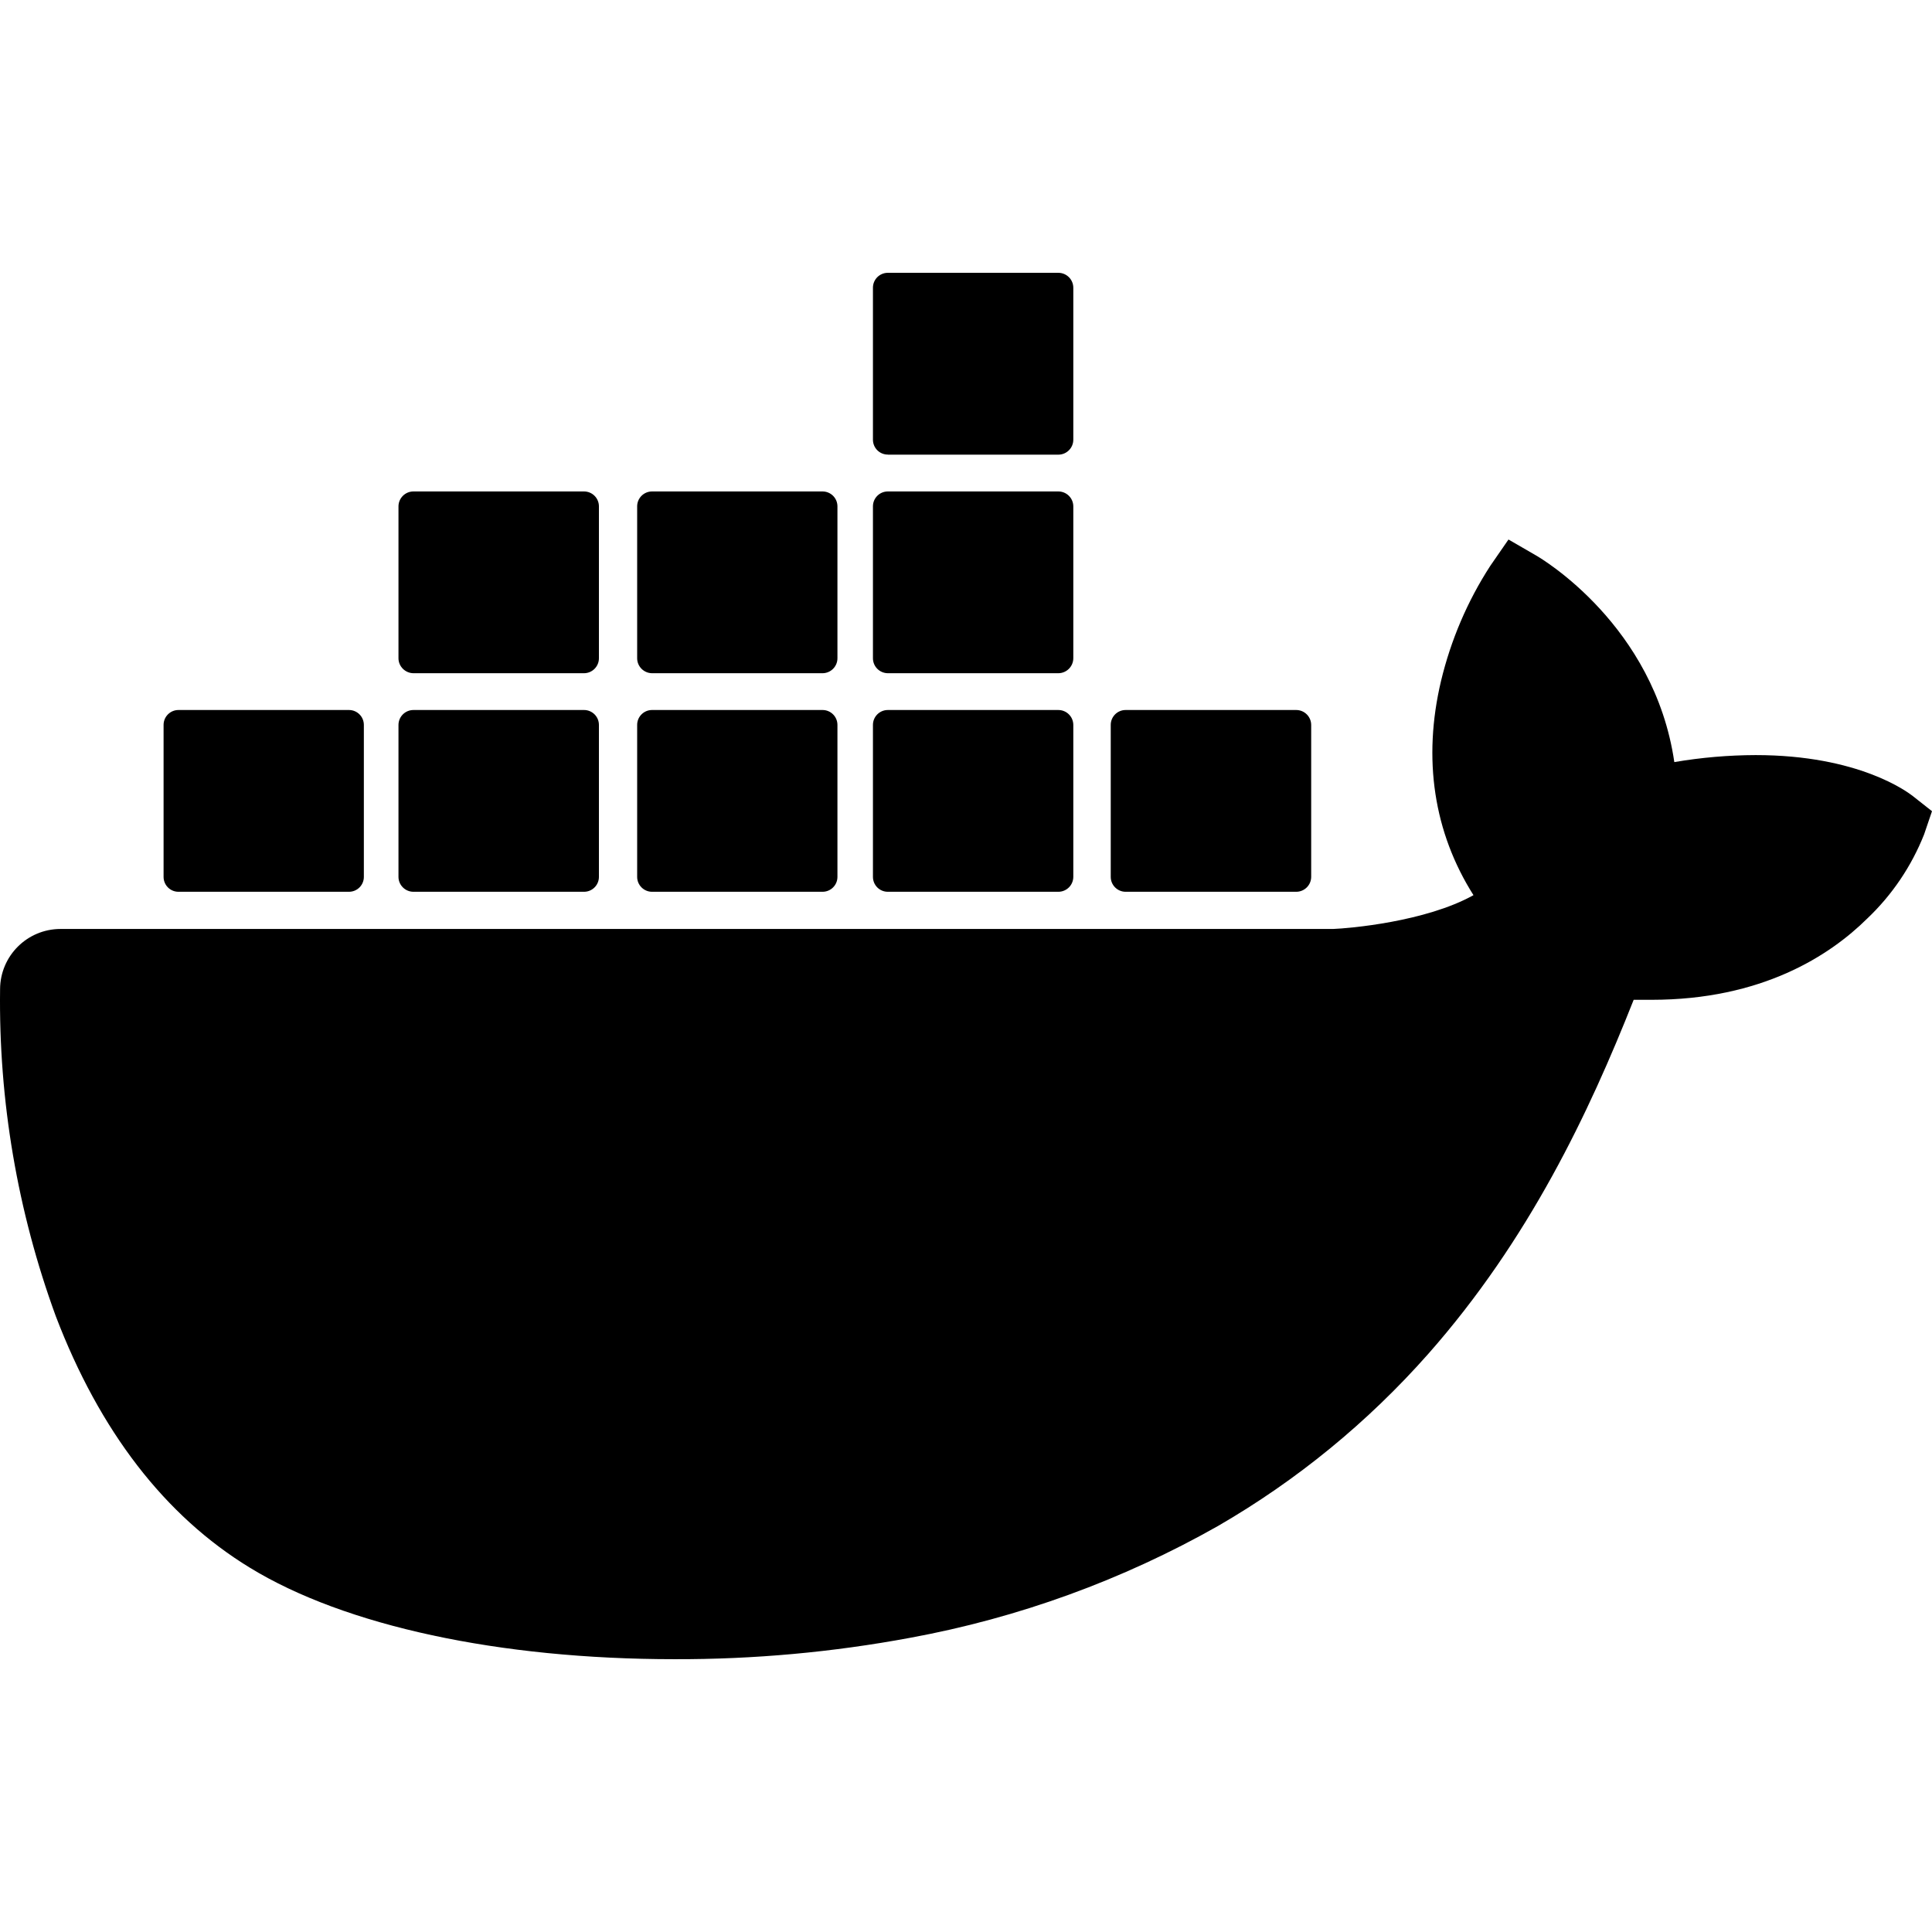
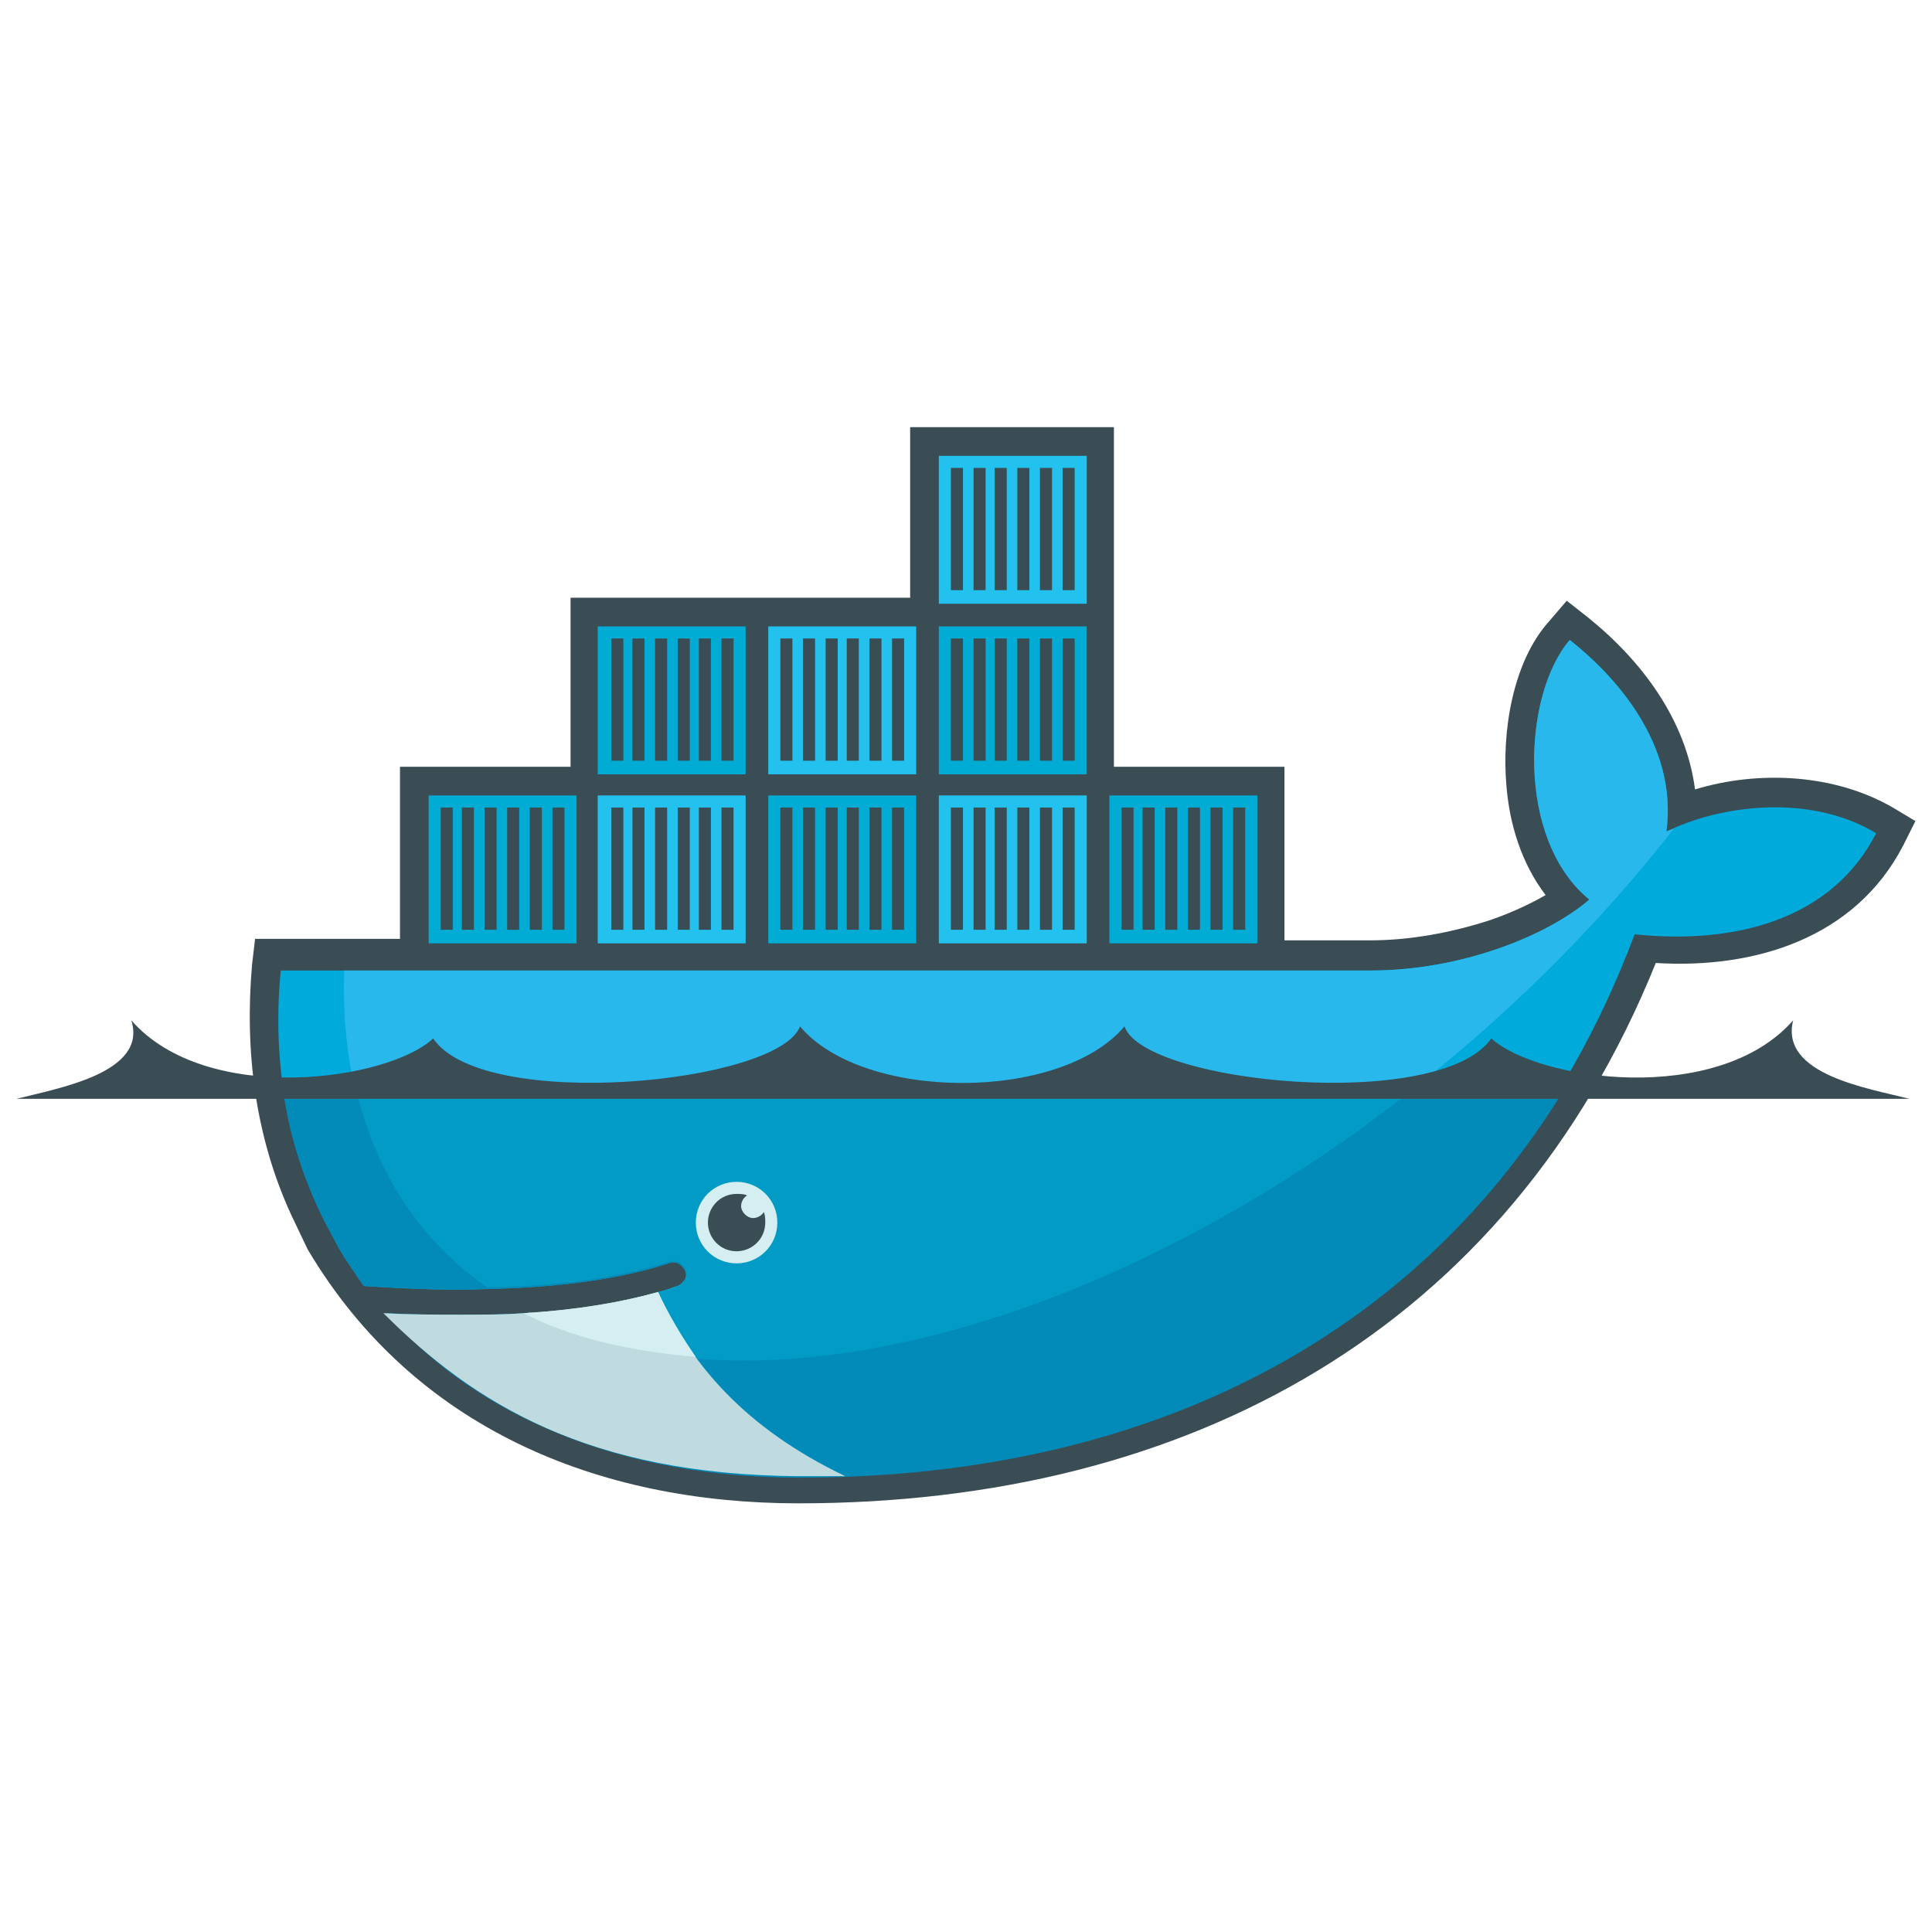
- <svg xmlns="http://www.w3.org/2000/svg" role="img" viewBox="0 0 24 24">
-   <path d="M13.983 11.078h2.119a.186.186 0 00.186-.185V9.006a.186.186 0 00-.186-.186h-2.119a.185.185 0 00-.185.185v1.888c0 .102.083.185.185.185m-2.954-5.43h2.118a.186.186 0 00.186-.186V3.574a.186.186 0 00-.186-.185h-2.118a.185.185 0 00-.185.185v1.888c0 .102.082.185.185.185m0 2.716h2.118a.187.187 0 00.186-.186V6.29a.186.186 0 00-.186-.185h-2.118a.185.185 0 00-.185.185v1.887c0 .102.082.185.185.186m-2.93 0h2.12a.186.186 0 00.184-.186V6.29a.185.185 0 00-.185-.185H8.1a.185.185 0 00-.185.185v1.887c0 .102.083.185.185.186m-2.964 0h2.119a.186.186 0 00.185-.186V6.29a.185.185 0 00-.185-.185H5.136a.186.186 0 00-.186.185v1.887c0 .102.084.185.186.186m5.893 2.715h2.118a.186.186 0 00.186-.185V9.006a.186.186 0 00-.186-.186h-2.118a.185.185 0 00-.185.185v1.888c0 .102.082.185.185.185m-2.93 0h2.12a.185.185 0 00.184-.185V9.006a.185.185 0 00-.184-.186h-2.12a.185.185 0 00-.184.185v1.888c0 .102.083.185.185.185m-2.964 0h2.119a.185.185 0 00.185-.185V9.006a.185.185 0 00-.184-.186h-2.12a.186.186 0 00-.186.186v1.887c0 .102.084.185.186.185m-2.92 0h2.12a.185.185 0 00.184-.185V9.006a.185.185 0 00-.184-.186h-2.12a.185.185 0 00-.184.185v1.888c0 .102.082.185.185.185M23.763 9.89c-.065-.051-.672-.51-1.954-.51-.338.001-.676.03-1.01.087-.248-1.7-1.653-2.53-1.716-2.566l-.344-.199-.226.327c-.284.438-.49.922-.612 1.43-.23.97-.09 1.882.403 2.661-.595.332-1.55.413-1.744.42H.751a.751.751 0 00-.75.748 11.376 11.376 0 00.692 4.062c.545 1.428 1.355 2.48 2.41 3.124 1.18.723 3.1 1.137 5.275 1.137.983.003 1.963-.086 2.93-.266a12.248 12.248 0 003.823-1.389c.98-.567 1.86-1.288 2.61-2.136 1.252-1.418 1.998-2.997 2.553-4.4h.221c1.372 0 2.215-.549 2.68-1.009.309-.293.55-.65.707-1.046l.098-.288Z" />
+ <svg xmlns="http://www.w3.org/2000/svg" viewBox="0 0 128 128">
+   <path fill-rule="evenodd" clip-rule="evenodd" fill="#3A4D54" d="M73.8 50.8h11.3v11.5h5.7c2.6 0 5.3-.5 7.8-1.3 1.2-.4 2.6-1 3.8-1.7-1.6-2.1-2.4-4.7-2.6-7.3-.3-3.5.4-8.1 2.8-10.8l1.2-1.4 1.4 1.1c3.6 2.9 6.5 6.8 7.1 11.4 4.3-1.3 9.3-1 13.1 1.2l1.5.9-.8 1.6c-3.2 6.2-9.9 8.2-16.4 7.8-9.8 24.3-31 35.8-56.8 35.8-13.3 0-25.5-5-32.5-16.8l-.1-.2-1-2.1c-2.4-5.2-3.1-10.9-2.6-16.6l.2-1.7h9.6V50.8h11.3V39.6h22.5V28.3h13.5v22.5z" />
+   <path fill="#00AADA" d="M110.4 55.1c.8-5.9-3.6-10.5-6.4-12.7-3.1 3.6-3.6 13.2 1.3 17.2-2.8 2.4-8.5 4.7-14.5 4.7H18.6c-.6 6.2.5 11.9 3 16.8l.8 1.5c.5.9 1.1 1.7 1.7 2.6 3 .2 5.7.3 8.2.2 4.9-.1 8.9-.7 12-1.7.5-.2.9.1 1.1.5.2.5-.1.9-.5 1.1-.4.1-.8.3-1.3.4-2.4.7-5 1.1-8.3 1.3h-.6c-1.3.1-2.7.1-4.2.1-1.6 0-3.1 0-4.9-.1 6 6.8 15.4 10.8 27.2 10.8 25 0 46.2-11.1 55.5-35.9 6.7.7 13.1-1 16-6.7-4.5-2.7-10.5-1.8-13.9-.1z" />
+   <path fill="#28B8EB" d="M110.4 55.1c.8-5.9-3.6-10.5-6.4-12.7-3.1 3.6-3.6 13.2 1.3 17.2-2.8 2.4-8.5 4.7-14.5 4.7h-68c-.3 9.5 3.2 16.7 9.5 21 4.9-.1 8.9-.7 12-1.7.5-.2.9.1 1.1.5.2.5-.1.9-.5 1.1-.4.1-.8.3-1.3.4-2.4.7-5.2 1.2-8.5 1.4l-.1-.1c8.5 4.4 20.8 4.3 35-1.1 15.8-6.1 30.6-17.7 40.9-30.9-.2.1-.4.1-.5.2z" />
+   <path fill="#028BB8" d="M18.7 71.8c.4 3.3 1.4 6.4 2.9 9.3l.8 1.5c.5.9 1.1 1.7 1.7 2.6 3 .2 5.7.3 8.2.2 4.9-.1 8.9-.7 12-1.7.5-.2.9.1 1.1.5.2.5-.1.9-.5 1.1-.4.1-.8.3-1.3.4-2.4.7-5.2 1.2-8.5 1.4h-.4c-1.3.1-2.7.1-4.1.1-1.6 0-3.2 0-4.9-.1 6 6.8 15.5 10.8 27.3 10.8 21.4 0 40-8.1 50.8-26H18.7v-.1z" />
+   <path fill="#019BC6" d="M23.5 71.8c1.3 5.8 4.3 10.4 8.8 13.5 4.9-.1 8.9-.7 12-1.7.5-.2.9.1 1.1.5.2.5-.1.9-.5 1.1-.4.1-.8.3-1.3.4-2.4.7-5.2 1.2-8.6 1.4 8.5 4.4 20.8 4.3 34.9-1.1 8.5-3.3 16.8-8.2 24.2-14.1H23.5z" />
+   <path fill-rule="evenodd" clip-rule="evenodd" fill="#00ACD3" d="M28.4 52.7h9.8v9.8h-9.8v-9.8zm.8.8h.8v8.1h-.8v-8.1zm1.4 0h.8v8.1h-.8v-8.1zm1.5 0h.8v8.1h-.8v-8.1zm1.5 0h.8v8.1h-.8v-8.1zm1.5 0h.8v8.1h-.8v-8.1zm1.5 0h.8v8.1h-.8v-8.1zm3-12h9.8v9.8h-9.8v-9.8zm.9.8h.8v8.1h-.8v-8.1zm1.4 0h.8v8.1h-.8v-8.1zm1.5 0h.8v8.1h-.8v-8.1zm1.5 0h.8v8.1h-.8v-8.1zm1.4 0h.8v8.1h-.8v-8.1zm1.5 0h.8v8.1h-.8v-8.1z" />
+   <path fill-rule="evenodd" clip-rule="evenodd" fill="#23C2EE" d="M39.6 52.7h9.8v9.8h-9.8v-9.8zm.9.8h.8v8.1h-.8v-8.1zm1.4 0h.8v8.1h-.8v-8.1zm1.5 0h.8v8.1h-.8v-8.1zm1.5 0h.8v8.1h-.8v-8.1zm1.4 0h.8v8.1h-.8v-8.1zm1.5 0h.8v8.1h-.8v-8.1z" />
+   <path fill-rule="evenodd" clip-rule="evenodd" fill="#00ACD3" d="M50.9 52.7h9.8v9.8h-9.8v-9.8zm.8.8h.8v8.1h-.8v-8.1zm1.5 0h.8v8.1h-.8v-8.1zm1.5 0h.8v8.1h-.8v-8.1zm1.4 0h.8v8.1h-.8v-8.1zm1.5 0h.8v8.1h-.8v-8.1zm1.5 0h.8v8.1h-.8v-8.1z" />
+   <path fill-rule="evenodd" clip-rule="evenodd" fill="#23C2EE" d="M50.9 41.5h9.8v9.8h-9.8v-9.8zm.8.8h.8v8.1h-.8v-8.1zm1.5 0h.8v8.1h-.8v-8.1zm1.5 0h.8v8.1h-.8v-8.1zm1.4 0h.8v8.1h-.8v-8.1zm1.5 0h.8v8.1h-.8v-8.1zm1.5 0h.8v8.1h-.8v-8.1zm3.1 10.4H72v9.8h-9.8v-9.8zm.8.8h.8v8.1H63v-8.1zm1.5 0h.8v8.1h-.8v-8.1zm1.4 0h.8v8.1h-.8v-8.1zm1.5 0h.8v8.1h-.8v-8.1zm1.5 0h.8v8.1h-.8v-8.1zm1.5 0h.8v8.1h-.8v-8.1z" />
+   <path fill-rule="evenodd" clip-rule="evenodd" fill="#00ACD3" d="M62.2 41.5H72v9.8h-9.8v-9.8zm.8.8h.8v8.1H63v-8.1zm1.5 0h.8v8.1h-.8v-8.1zm1.4 0h.8v8.1h-.8v-8.1zm1.5 0h.8v8.1h-.8v-8.1zm1.5 0h.8v8.1h-.8v-8.1zm1.5 0h.8v8.1h-.8v-8.1z" />
+   <path fill-rule="evenodd" clip-rule="evenodd" fill="#23C2EE" d="M62.2 30.2H72V40h-9.8v-9.8zm.8.8h.8v8.1H63V31zm1.5 0h.8v8.1h-.8V31zm1.4 0h.8v8.1h-.8V31zm1.5 0h.8v8.1h-.8V31zm1.5 0h.8v8.1h-.8V31zm1.5 0h.8v8.1h-.8V31z" />
+   <path fill-rule="evenodd" clip-rule="evenodd" fill="#00ACD3" d="M73.5 52.7h9.8v9.8h-9.8v-9.8zm.8.8h.8v8.1h-.8v-8.1zm1.4 0h.8v8.1h-.8v-8.1zm1.5 0h.8v8.1h-.8v-8.1zm1.5 0h.8v8.1h-.8v-8.1zm1.5 0h.8v8.1h-.8v-8.1zm1.5 0h.8v8.1h-.8v-8.1z" />
+   <path fill-rule="evenodd" clip-rule="evenodd" fill="#D4EEF1" d="M48.8 78.3c1.5 0 2.7 1.2 2.7 2.7 0 1.5-1.2 2.7-2.7 2.7-1.5 0-2.7-1.2-2.7-2.7 0-1.5 1.2-2.7 2.7-2.7" />
+   <path fill-rule="evenodd" clip-rule="evenodd" fill="#3A4D54" d="M48.8 79.1c.2 0 .5 0 .7.1-.2.1-.4.4-.4.7 0 .4.4.8.8.8.3 0 .6-.2.7-.4.1.2.1.5.1.7 0 1.1-.9 1.9-1.9 1.9-1.1 0-1.9-.9-1.9-1.9 0-1 .8-1.9 1.9-1.9M1.1 72.8h125.4c-2.7-.7-8.6-1.6-7.7-5.2-5 5.7-16.9 4-20 1.2-3.4 4.9-23 3-24.3-.8-4.2 5-17.3 5-21.5 0-1.4 3.8-21 5.7-24.3.8-3 2.8-15 4.5-20-1.2 1.1 3.5-4.9 4.5-7.6 5.2" />
+   <path fill="#BFDBE0" d="M56 97.8c-6.7-3.2-10.3-7.5-12.4-12.2-2.5.7-5.5 1.2-8.9 1.4-1.3.1-2.7.1-4.1.1-1.7 0-3.4 0-5.2-.1 6 6 13.6 10.7 27.5 10.8H56z" />
+   <path fill="#D4EEF1" d="M46.1 89.9c-.9-1.3-1.8-2.8-2.5-4.3-2.5.7-5.5 1.2-8.9 1.4 2.3 1.2 5.7 2.4 11.4 2.9z" />
</svg>
